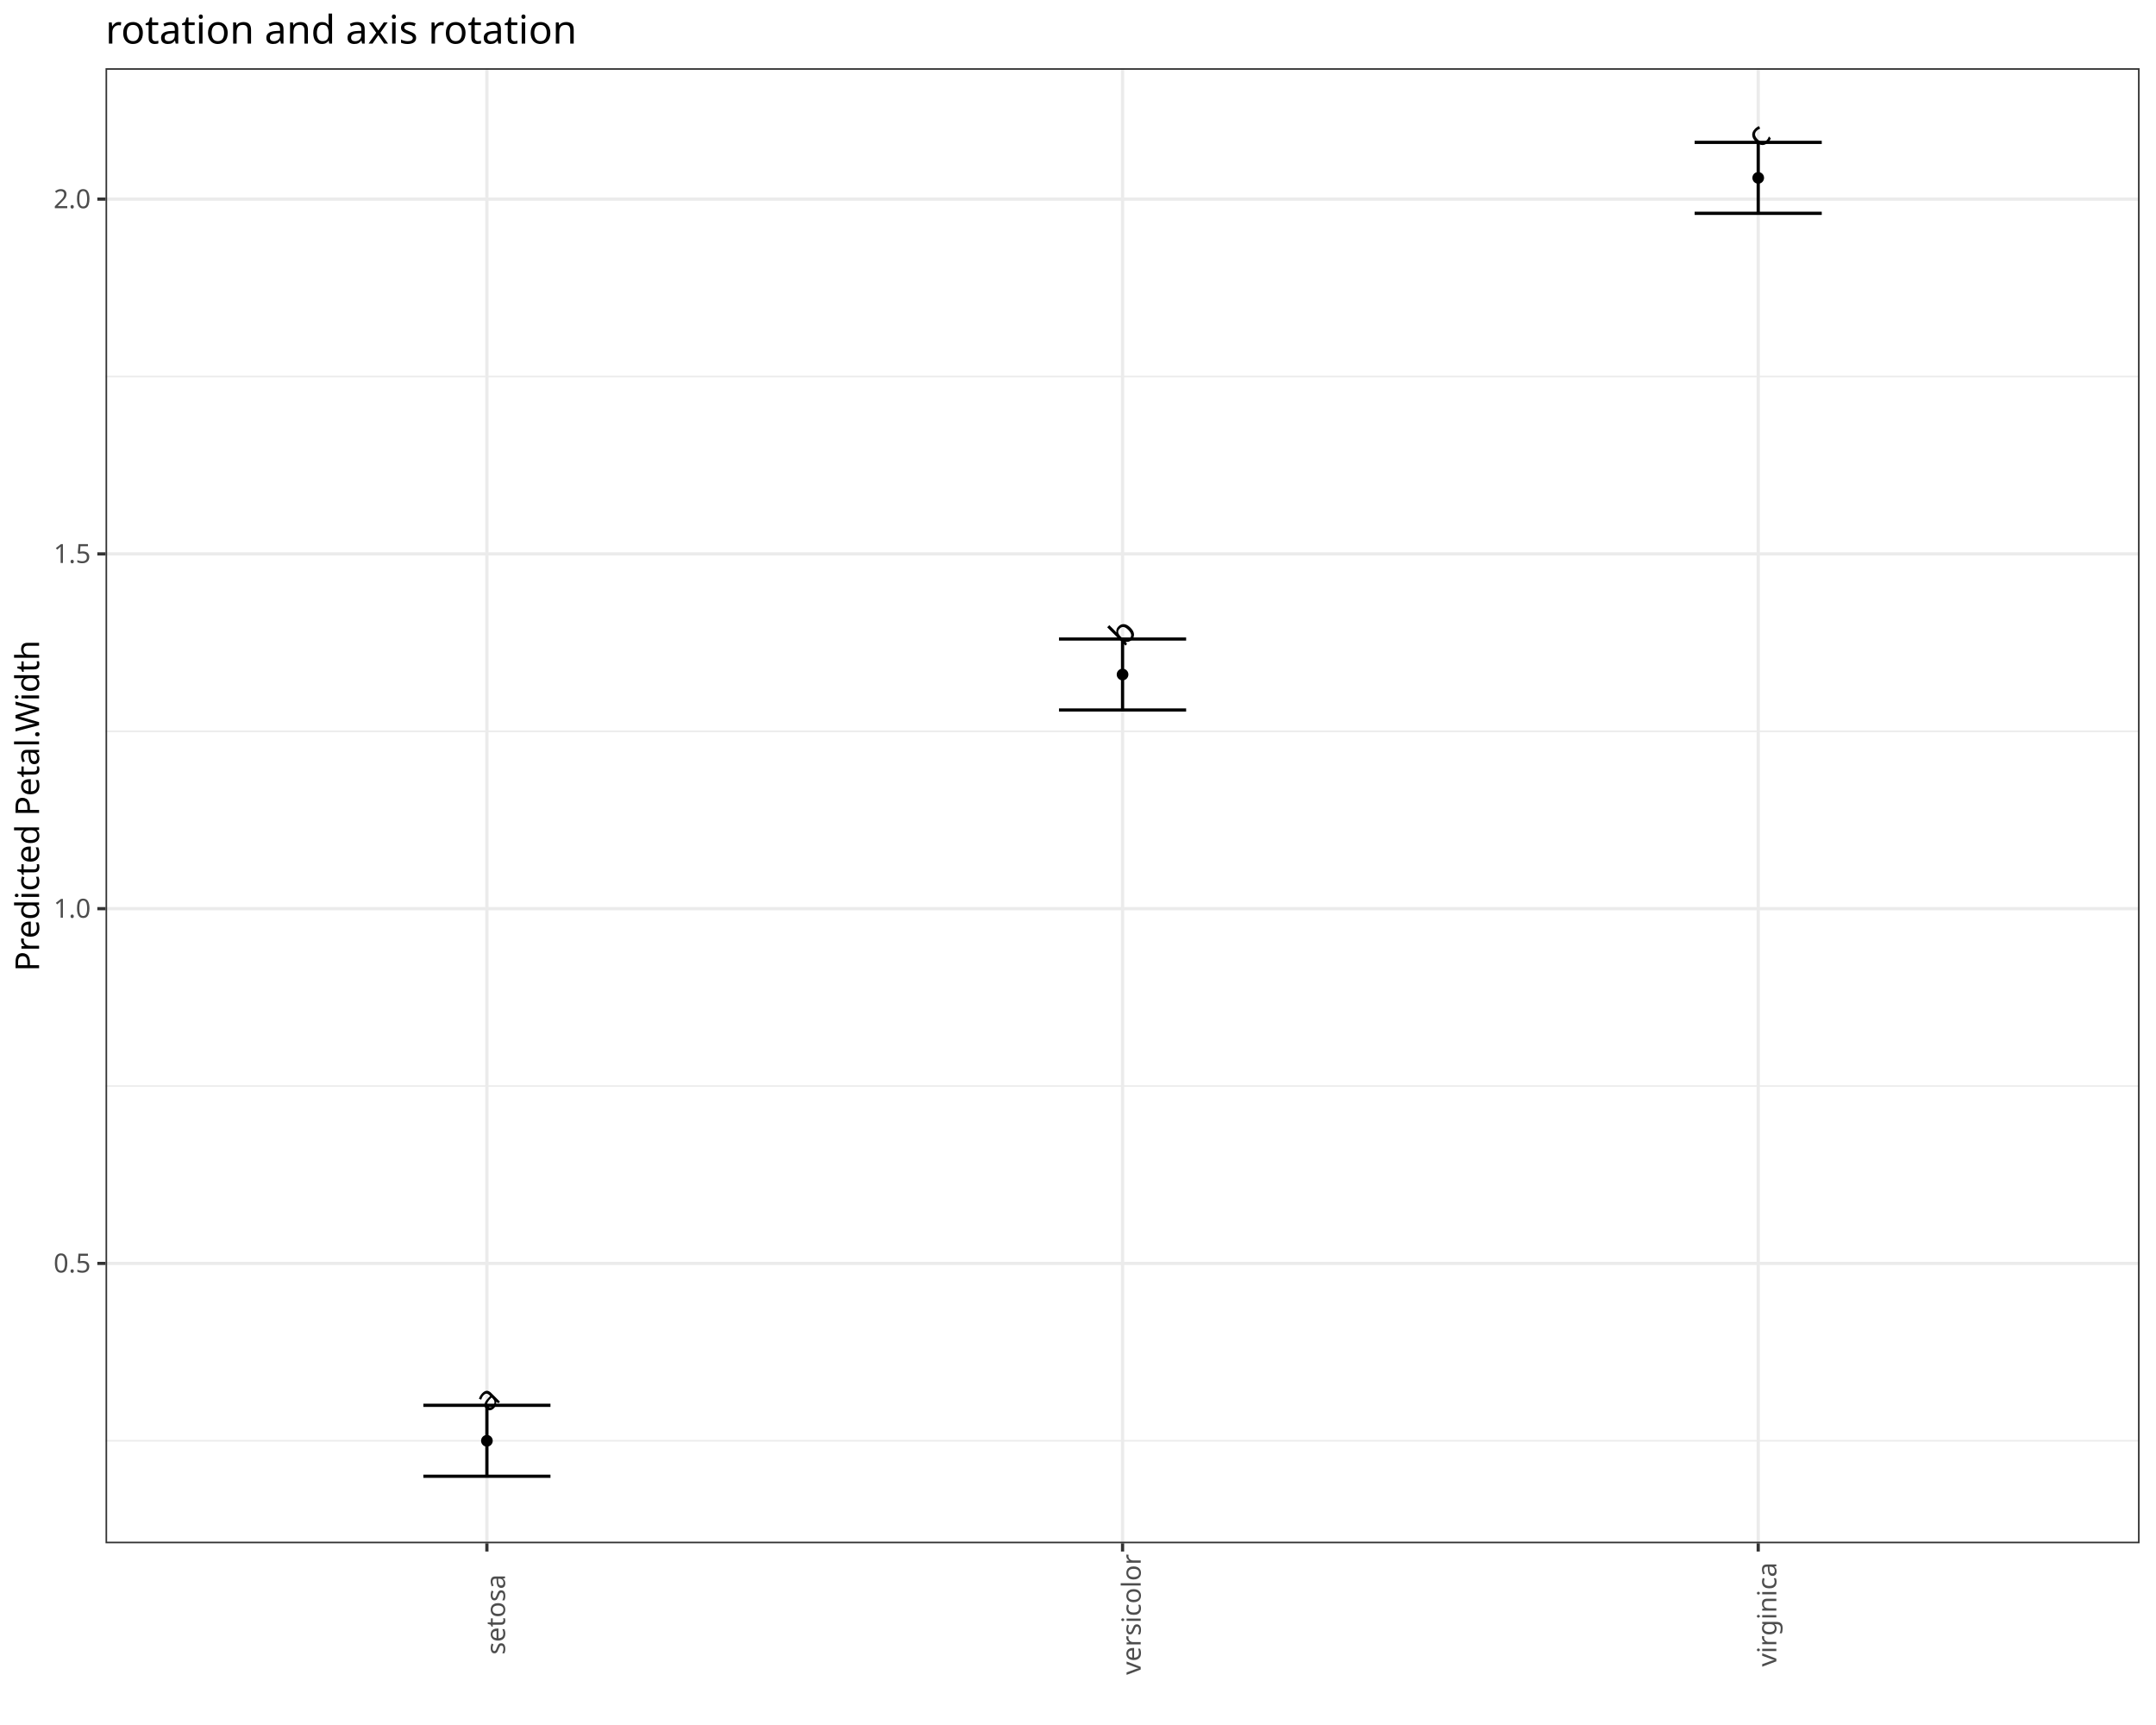
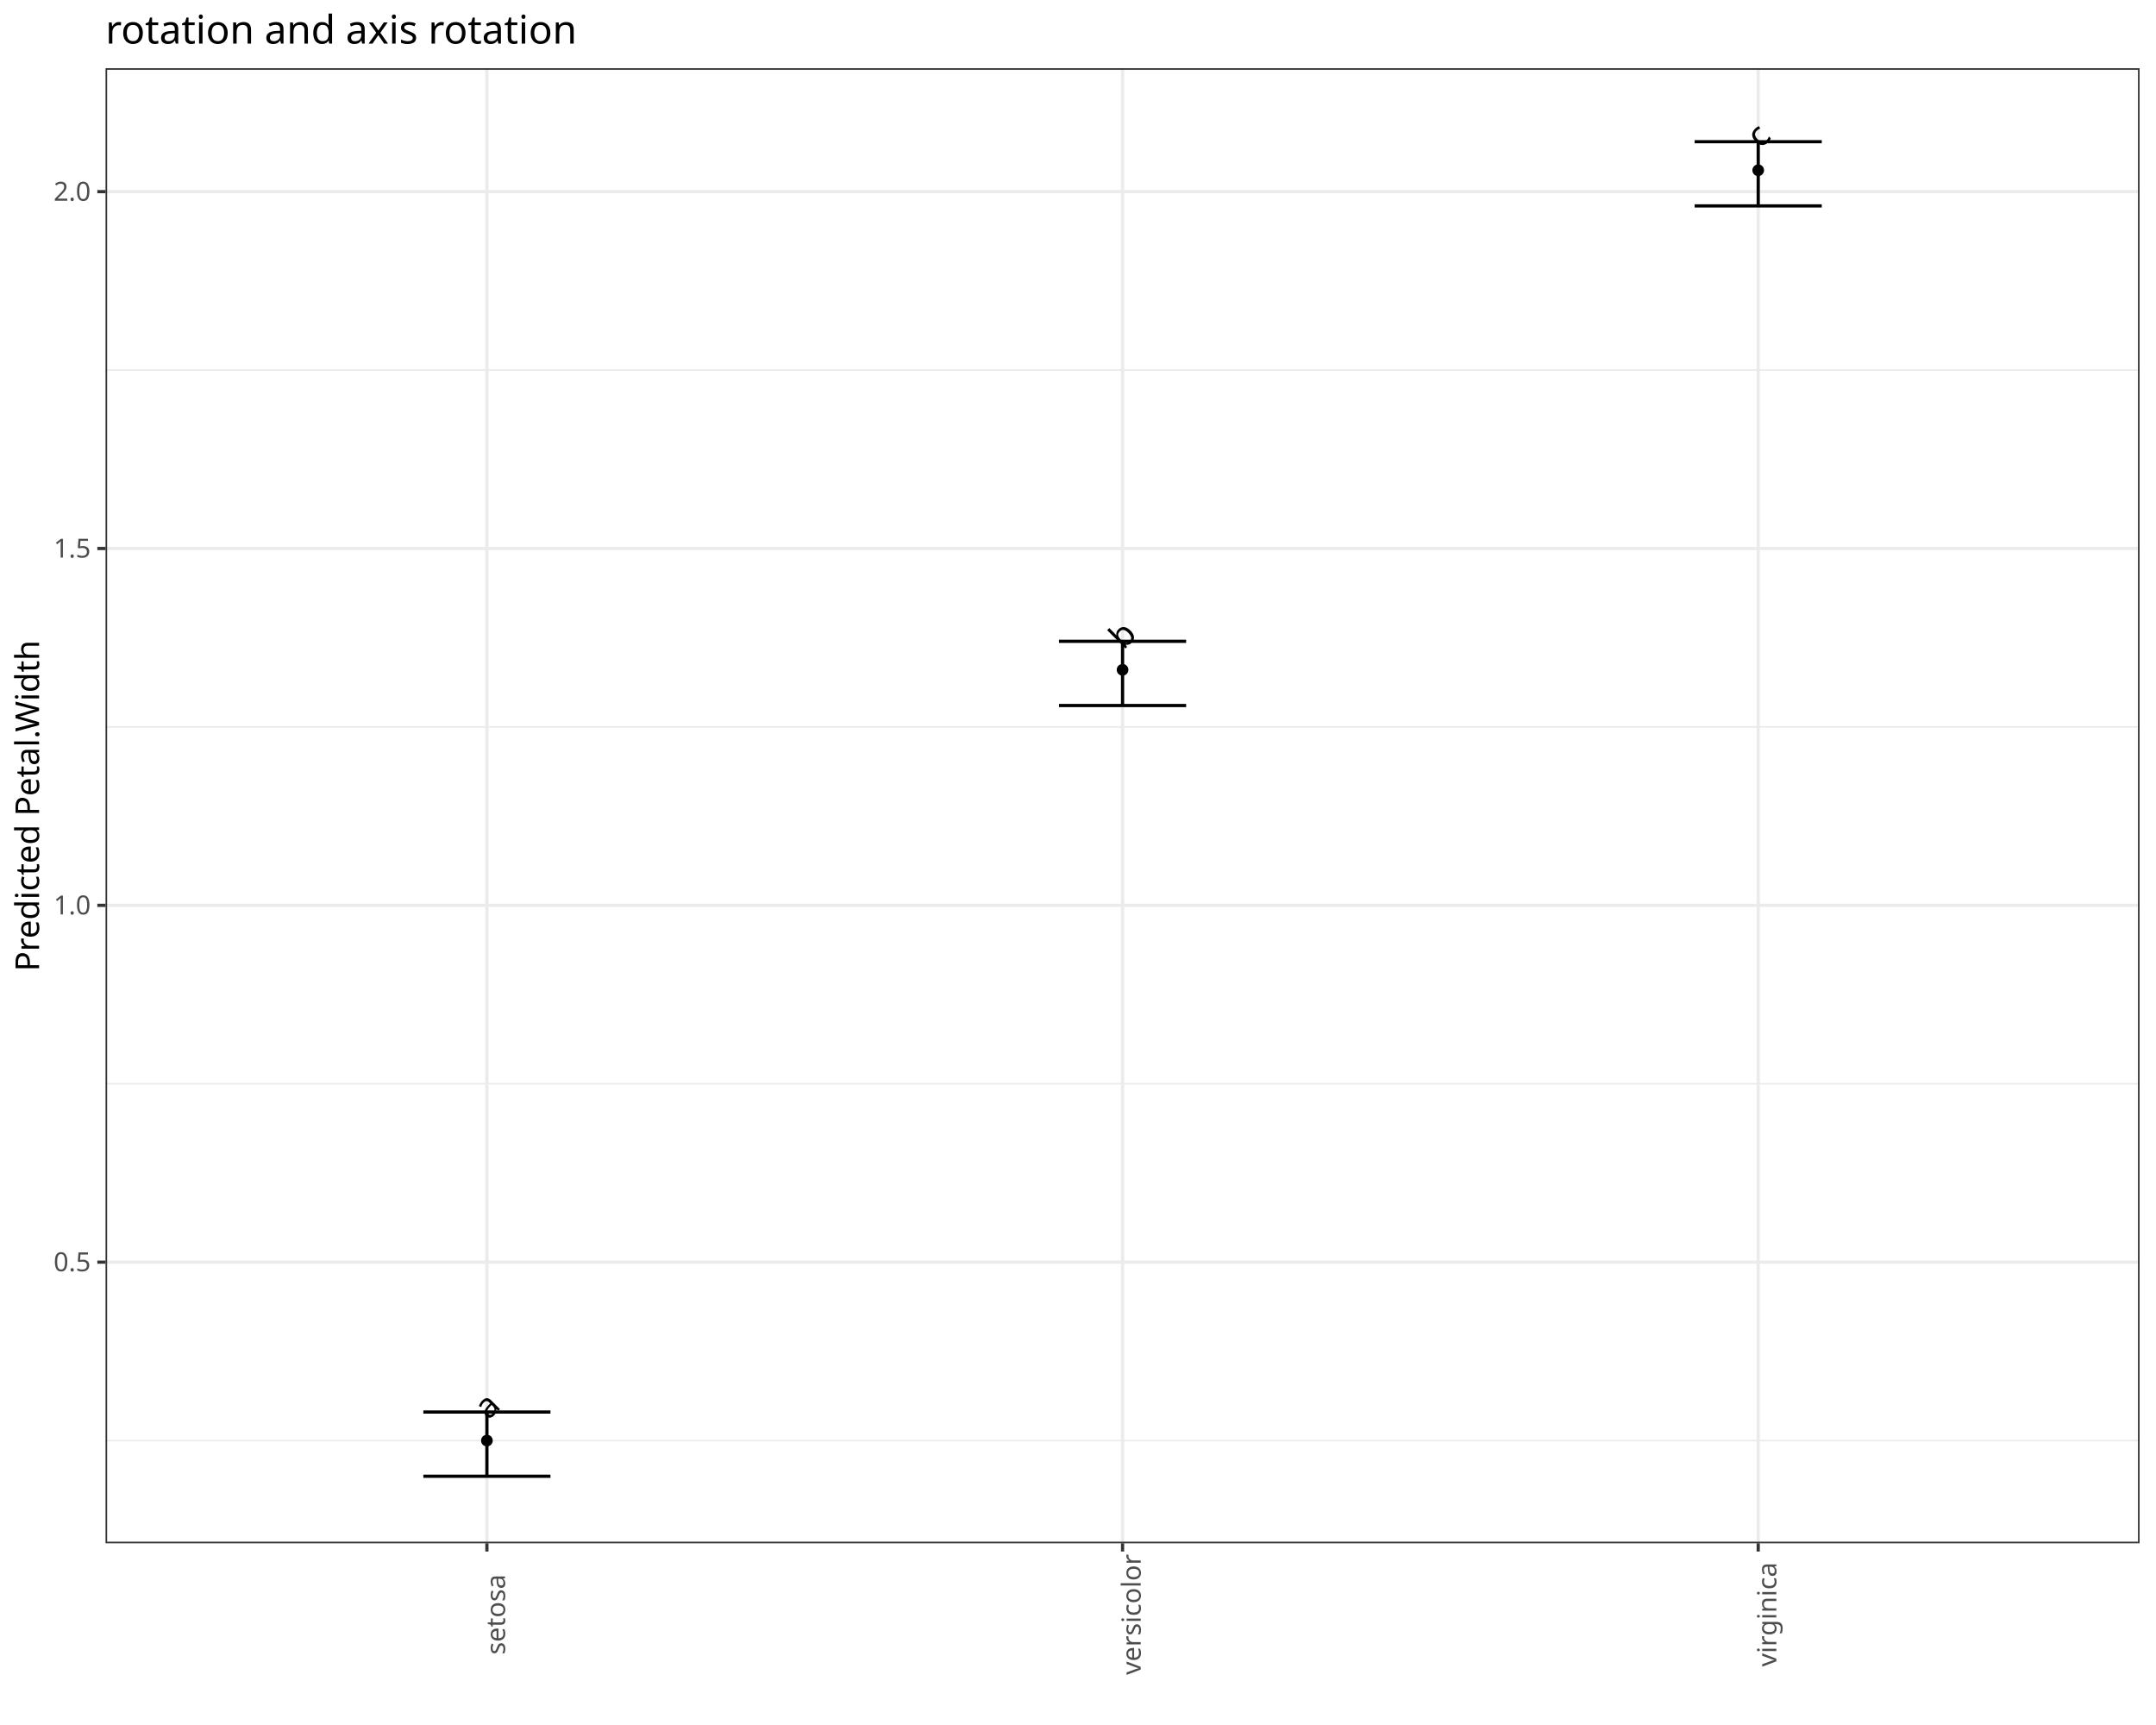
<svg xmlns="http://www.w3.org/2000/svg" class="svglite" data-engine-version="2.0" width="720.00pt" height="576.00pt" viewBox="0 0 720.00 576.00">
  <defs>
    <style type="text/css">
    .svglite line, .svglite polyline, .svglite polygon, .svglite path, .svglite rect, .svglite circle {
      fill: none;
      stroke: #000000;
      stroke-linecap: round;
      stroke-linejoin: round;
      stroke-miterlimit: 10.00;
    }
  </style>
  </defs>
  <rect width="100%" height="100%" style="stroke: none; fill: #FFFFFF;" />
  <defs>
    <clipPath id="cpMC4wMHw3MjAuMDB8MC4wMHw1NzYuMDA=">
      <rect x="0.00" y="0.00" width="720.00" height="576.00" />
    </clipPath>
  </defs>
  <g clip-path="url(#cpMC4wMHw3MjAuMDB8MC4wMHw1NzYuMDA=)">
    <rect x="0.00" y="0.00" width="720.00" height="576.00" style="stroke-width: 1.07; stroke: #FFFFFF; fill: #FFFFFF;" />
  </g>
  <defs>
    <clipPath id="cpMzUuMjR8NzE0LjUyfDIyLjc4fDUxNS4zMw==">
      <rect x="35.24" y="22.78" width="679.28" height="492.55" />
    </clipPath>
  </defs>
  <g clip-path="url(#cpMzUuMjR8NzE0LjUyfDIyLjc4fDUxNS4zMw==)">
    <rect x="35.24" y="22.78" width="679.28" height="492.55" style="stroke-width: 1.07; stroke: none; fill: #FFFFFF;" />
-     <polyline points="35.24,481.10 714.52,481.10 " style="stroke-width: 0.53; stroke: #EBEBEB; stroke-linecap: butt;" />
-     <polyline points="35.24,362.64 714.52,362.64 " style="stroke-width: 0.53; stroke: #EBEBEB; stroke-linecap: butt;" />
-     <polyline points="35.24,244.18 714.52,244.18 " style="stroke-width: 0.53; stroke: #EBEBEB; stroke-linecap: butt;" />
-     <polyline points="35.24,125.72 714.52,125.72 " style="stroke-width: 0.53; stroke: #EBEBEB; stroke-linecap: butt;" />
-     <polyline points="35.24,421.87 714.52,421.87 " style="stroke-width: 1.07; stroke: #EBEBEB; stroke-linecap: butt;" />
-     <polyline points="35.24,303.41 714.52,303.41 " style="stroke-width: 1.07; stroke: #EBEBEB; stroke-linecap: butt;" />
-     <polyline points="35.24,184.95 714.52,184.95 " style="stroke-width: 1.07; stroke: #EBEBEB; stroke-linecap: butt;" />
-     <polyline points="35.24,66.49 714.52,66.49 " style="stroke-width: 1.07; stroke: #EBEBEB; stroke-linecap: butt;" />
+     <polyline points="35.24,481.03 714.52,481.03 " style="stroke-width: 0.53; stroke: #EBEBEB; stroke-linecap: butt;" />
+     <polyline points="35.24,361.88 714.52,361.88 " style="stroke-width: 0.53; stroke: #EBEBEB; stroke-linecap: butt;" />
+     <polyline points="35.24,242.73 714.52,242.73 " style="stroke-width: 0.53; stroke: #EBEBEB; stroke-linecap: butt;" />
+     <polyline points="35.24,123.57 714.52,123.57 " style="stroke-width: 0.53; stroke: #EBEBEB; stroke-linecap: butt;" />
+     <polyline points="35.24,421.45 714.52,421.45 " style="stroke-width: 1.07; stroke: #EBEBEB; stroke-linecap: butt;" />
+     <polyline points="35.24,302.30 714.52,302.30 " style="stroke-width: 1.07; stroke: #EBEBEB; stroke-linecap: butt;" />
+     <polyline points="35.24,183.15 714.52,183.15 " style="stroke-width: 1.07; stroke: #EBEBEB; stroke-linecap: butt;" />
+     <polyline points="35.24,64.00 714.52,64.00 " style="stroke-width: 1.07; stroke: #EBEBEB; stroke-linecap: butt;" />
    <polyline points="162.60,515.33 162.60,22.78 " style="stroke-width: 1.07; stroke: #EBEBEB; stroke-linecap: butt;" />
    <polyline points="374.88,515.33 374.88,22.78 " style="stroke-width: 1.07; stroke: #EBEBEB; stroke-linecap: butt;" />
    <polyline points="587.16,515.33 587.16,22.78 " style="stroke-width: 1.07; stroke: #EBEBEB; stroke-linecap: butt;" />
-     <polyline points="141.38,469.25 183.83,469.25 " style="stroke-width: 1.07; stroke-linecap: butt;" />
-     <polyline points="162.60,469.25 162.60,492.94 " style="stroke-width: 1.07; stroke-linecap: butt;" />
+     <polyline points="141.38,471.50 183.83,471.50 " style="stroke-width: 1.07; stroke-linecap: butt;" />
+     <polyline points="162.60,471.50 162.60,492.94 " style="stroke-width: 1.07; stroke-linecap: butt;" />
    <polyline points="141.38,492.94 183.83,492.94 " style="stroke-width: 1.07; stroke-linecap: butt;" />
-     <polyline points="353.65,213.38 396.11,213.38 " style="stroke-width: 1.07; stroke-linecap: butt;" />
-     <polyline points="374.88,213.38 374.88,237.07 " style="stroke-width: 1.07; stroke-linecap: butt;" />
-     <polyline points="353.65,237.07 396.11,237.07 " style="stroke-width: 1.07; stroke-linecap: butt;" />
-     <polyline points="565.93,47.54 608.38,47.54 " style="stroke-width: 1.07; stroke-linecap: butt;" />
-     <polyline points="587.16,47.54 587.16,71.23 " style="stroke-width: 1.07; stroke-linecap: butt;" />
-     <polyline points="565.93,71.23 608.38,71.23 " style="stroke-width: 1.07; stroke-linecap: butt;" />
-     <text transform="translate(165.37,469.65) rotate(-45)" text-anchor="middle" style="font-size: 11.38px; font-family: sans;" textLength="6.33px" lengthAdjust="spacingAndGlyphs">a</text>
-     <text transform="translate(377.65,213.78) rotate(-45)" text-anchor="middle" style="font-size: 11.38px; font-family: sans;" textLength="6.33px" lengthAdjust="spacingAndGlyphs">b</text>
+     <polyline points="353.65,214.13 396.11,214.13 " style="stroke-width: 1.07; stroke-linecap: butt;" />
+     <polyline points="374.88,214.13 374.88,235.58 " style="stroke-width: 1.07; stroke-linecap: butt;" />
+     <polyline points="353.65,235.58 396.11,235.58 " style="stroke-width: 1.07; stroke-linecap: butt;" />
+     <polyline points="565.93,47.32 608.38,47.32 " style="stroke-width: 1.07; stroke-linecap: butt;" />
+     <polyline points="587.16,47.32 587.16,68.76 " style="stroke-width: 1.07; stroke-linecap: butt;" />
+     <polyline points="565.93,68.76 608.38,68.76 " style="stroke-width: 1.07; stroke-linecap: butt;" />
+     <text transform="translate(165.37,472.12) rotate(-45)" text-anchor="middle" style="font-size: 11.38px; font-family: sans;" textLength="6.33px" lengthAdjust="spacingAndGlyphs">a</text>
+     <text transform="translate(377.65,214.75) rotate(-45)" text-anchor="middle" style="font-size: 11.38px; font-family: sans;" textLength="6.33px" lengthAdjust="spacingAndGlyphs">b</text>
    <text transform="translate(589.92,47.94) rotate(-45)" text-anchor="middle" style="font-size: 11.38px; font-family: sans;" textLength="5.70px" lengthAdjust="spacingAndGlyphs">c</text>
-     <circle cx="162.60" cy="481.10" r="1.95" style="stroke-width: 0.71; stroke: none; fill: #000000;" />
-     <circle cx="374.88" cy="225.23" r="1.95" style="stroke-width: 0.71; stroke: none; fill: #000000;" />
-     <circle cx="587.16" cy="59.39" r="1.95" style="stroke-width: 0.71; stroke: none; fill: #000000;" />
+     <circle cx="162.60" cy="481.03" r="1.95" style="stroke-width: 0.71; stroke: none; fill: #000000;" />
+     <circle cx="374.88" cy="223.66" r="1.95" style="stroke-width: 0.71; stroke: none; fill: #000000;" />
+     <circle cx="587.16" cy="56.85" r="1.95" style="stroke-width: 0.71; stroke: none; fill: #000000;" />
    <rect x="35.24" y="22.78" width="679.28" height="492.55" style="stroke-width: 1.07; stroke: #333333;" />
  </g>
  <g clip-path="url(#cpMC4wMHw3MjAuMDB8MC4wMHw1NzYuMDA=)">
-     <text x="30.31" y="424.90" text-anchor="end" style="font-size: 8.80px; fill: #4D4D4D; font-family: sans;" textLength="12.23px" lengthAdjust="spacingAndGlyphs">0.5</text>
-     <text x="30.31" y="306.44" text-anchor="end" style="font-size: 8.80px; fill: #4D4D4D; font-family: sans;" textLength="12.23px" lengthAdjust="spacingAndGlyphs">1.0</text>
-     <text x="30.31" y="187.98" text-anchor="end" style="font-size: 8.80px; fill: #4D4D4D; font-family: sans;" textLength="12.23px" lengthAdjust="spacingAndGlyphs">1.5</text>
-     <text x="30.31" y="69.52" text-anchor="end" style="font-size: 8.80px; fill: #4D4D4D; font-family: sans;" textLength="12.23px" lengthAdjust="spacingAndGlyphs">2.0</text>
-     <polyline points="32.50,421.87 35.24,421.87 " style="stroke-width: 1.07; stroke: #333333; stroke-linecap: butt;" />
-     <polyline points="32.50,303.41 35.24,303.41 " style="stroke-width: 1.07; stroke: #333333; stroke-linecap: butt;" />
-     <polyline points="32.50,184.95 35.24,184.95 " style="stroke-width: 1.07; stroke: #333333; stroke-linecap: butt;" />
-     <polyline points="32.50,66.49 35.24,66.49 " style="stroke-width: 1.07; stroke: #333333; stroke-linecap: butt;" />
+     <text x="30.31" y="424.48" text-anchor="end" style="font-size: 8.80px; fill: #4D4D4D; font-family: sans;" textLength="12.23px" lengthAdjust="spacingAndGlyphs">0.5</text>
+     <text x="30.31" y="305.33" text-anchor="end" style="font-size: 8.80px; fill: #4D4D4D; font-family: sans;" textLength="12.23px" lengthAdjust="spacingAndGlyphs">1.0</text>
+     <text x="30.31" y="186.18" text-anchor="end" style="font-size: 8.80px; fill: #4D4D4D; font-family: sans;" textLength="12.23px" lengthAdjust="spacingAndGlyphs">1.5</text>
+     <text x="30.31" y="67.03" text-anchor="end" style="font-size: 8.80px; fill: #4D4D4D; font-family: sans;" textLength="12.23px" lengthAdjust="spacingAndGlyphs">2.0</text>
+     <polyline points="32.50,421.45 35.24,421.45 " style="stroke-width: 1.07; stroke: #333333; stroke-linecap: butt;" />
+     <polyline points="32.50,302.30 35.24,302.30 " style="stroke-width: 1.07; stroke: #333333; stroke-linecap: butt;" />
+     <polyline points="32.50,183.15 35.24,183.15 " style="stroke-width: 1.07; stroke: #333333; stroke-linecap: butt;" />
+     <polyline points="32.50,64.00 35.24,64.00 " style="stroke-width: 1.07; stroke: #333333; stroke-linecap: butt;" />
    <polyline points="162.60,518.07 162.60,515.33 " style="stroke-width: 1.07; stroke: #333333; stroke-linecap: butt;" />
    <polyline points="374.88,518.07 374.88,515.33 " style="stroke-width: 1.07; stroke: #333333; stroke-linecap: butt;" />
    <polyline points="587.16,518.07 587.16,515.33 " style="stroke-width: 1.07; stroke: #333333; stroke-linecap: butt;" />
    <text transform="translate(168.66,539.10) rotate(-90)" text-anchor="middle" style="font-size: 8.80px; fill: #4D4D4D; font-family: sans;" textLength="25.94px" lengthAdjust="spacingAndGlyphs">setosa</text>
    <text transform="translate(380.94,539.10) rotate(-90)" text-anchor="middle" style="font-size: 8.80px; fill: #4D4D4D; font-family: sans;" textLength="37.66px" lengthAdjust="spacingAndGlyphs">versicolor</text>
    <text transform="translate(593.21,539.10) rotate(-90)" text-anchor="middle" style="font-size: 8.80px; fill: #4D4D4D; font-family: sans;" textLength="32.28px" lengthAdjust="spacingAndGlyphs">virginica</text>
    <text transform="translate(13.05,269.06) rotate(-90)" text-anchor="middle" style="font-size: 11.00px; font-family: sans;" textLength="105.78px" lengthAdjust="spacingAndGlyphs">Predicted Petal.Width</text>
    <text x="35.24" y="14.56" style="font-size: 13.20px; font-family: sans;" textLength="144.56px" lengthAdjust="spacingAndGlyphs">rotation and axis rotation</text>
  </g>
</svg>
